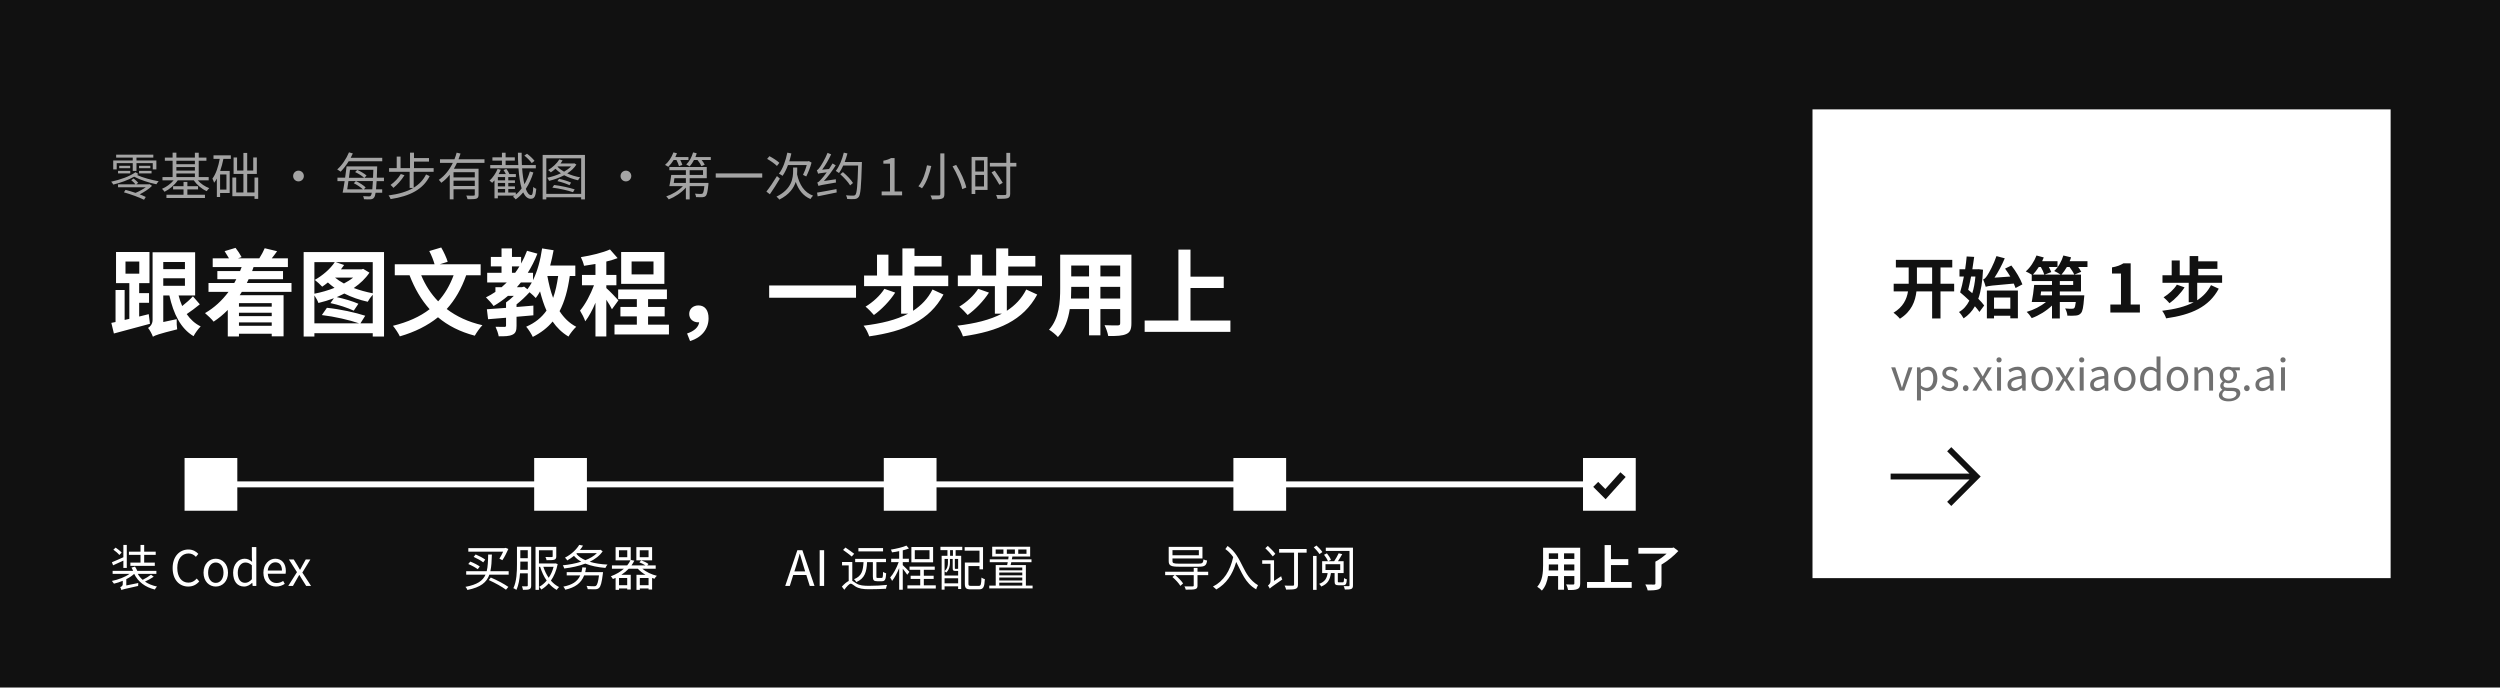
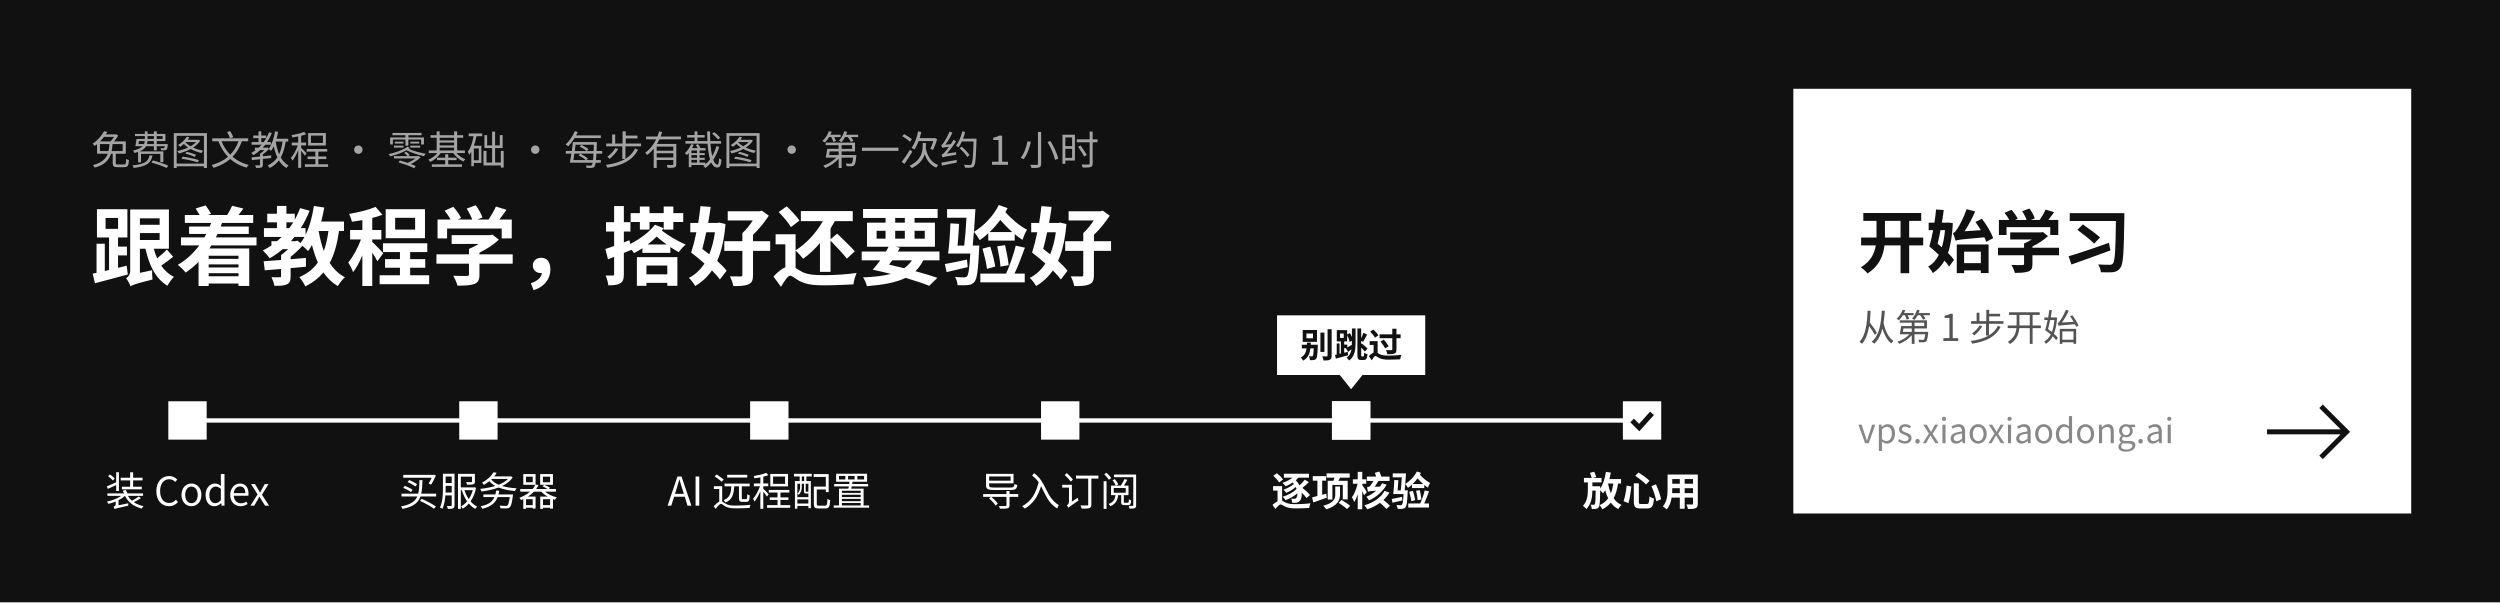
- <svg xmlns="http://www.w3.org/2000/svg" width="640" height="176" viewBox="0 0 640 176" role="img" aria-label="跟着图文教程，一步步用上">
+ <svg xmlns="http://www.w3.org/2000/svg" width="880" height="212" viewBox="0 0 880 212" role="img" aria-label="跟着教程学，搭好还要验好">
  <style>
- .track{stroke-dasharray:358;animation:fill 7s linear infinite}
- @keyframes fill{0%{stroke-dashoffset:358;opacity:1}62%{stroke-dashoffset:0}92%{stroke-dashoffset:0;opacity:1}100%{stroke-dashoffset:0;opacity:0}}
- .arrow{animation:nudge 1.4s ease-in-out infinite}
- @keyframes nudge{0%,100%{transform:translateX(0)}50%{transform:translateX(5px)}}
- .shine{animation:shine 7s ease-in-out infinite}
- @keyframes shine{0%,62%{transform:translateX(-80px)}76%,100%{transform:translateX(228px)}}
- .ok{animation:ok 7s ease infinite}
+ .track{stroke-dasharray:512;animation:fill 8s linear infinite}
+ @keyframes fill{0%{stroke-dashoffset:512;opacity:1}62%{stroke-dashoffset:0}92%{stroke-dashoffset:0;opacity:1}100%{stroke-dashoffset:0;opacity:0}}
+ .arrow{animation:nudge 1.2s ease-in-out infinite}
+ @keyframes nudge{0%,100%{transform:translateX(0)}50%{transform:translateX(6px)}}
+ .shine{animation:shine 8s ease-in-out infinite}
+ @keyframes shine{0%,62%{transform:translateX(-90px)}76%,100%{transform:translateX(306px)}}
+ .ring{transform-box:fill-box;transform-origin:center;animation:ring 2s ease-out infinite}
+ @keyframes ring{0%{transform:scale(1);opacity:.55}100%{transform:scale(1.09,1.12);opacity:0}}
+ .ok{animation:ok 8s ease infinite}
@keyframes ok{0%,62%{opacity:0}66%,92%{opacity:1}100%{opacity:0}}
- .n0{animation:n0 7s steps(1,end) infinite}
+ .vr{transform-box:fill-box;transform-origin:center;animation:vr 8s ease-out infinite}
+ @keyframes vr{0%,49.6%{transform:scale(1);opacity:0}50.6%{opacity:.8}63.6%,100%{transform:scale(2.6);opacity:0}}
+ .n0{animation:n0 8s steps(1,end) infinite}
@keyframes n0{0%{fill-opacity:0}0%{fill-opacity:1}92%{fill-opacity:1}100%{fill-opacity:0}}
- .l0{animation:l0 7s ease infinite}
+ .l0{animation:l0 8s ease infinite}
@keyframes l0{0%{opacity:.4}0%{opacity:.4}3%{opacity:1}92%{opacity:1}100%{opacity:.4}}
- .n1{animation:n1 7s steps(1,end) infinite}
- @keyframes n1{0%{fill-opacity:0}15.5%{fill-opacity:1}92%{fill-opacity:1}100%{fill-opacity:0}}
- .l1{animation:l1 7s ease infinite}
- @keyframes l1{0%{opacity:.4}15.4%{opacity:.4}18.5%{opacity:1}92%{opacity:1}100%{opacity:.4}}
- .n2{animation:n2 7s steps(1,end) infinite}
- @keyframes n2{0%{fill-opacity:0}31%{fill-opacity:1}92%{fill-opacity:1}100%{fill-opacity:0}}
- .l2{animation:l2 7s ease infinite}
- @keyframes l2{0%{opacity:.4}30.9%{opacity:.4}34%{opacity:1}92%{opacity:1}100%{opacity:.4}}
- .n3{animation:n3 7s steps(1,end) infinite}
- @keyframes n3{0%{fill-opacity:0}46.5%{fill-opacity:1}92%{fill-opacity:1}100%{fill-opacity:0}}
- .l3{animation:l3 7s ease infinite}
- @keyframes l3{0%{opacity:.4}46.4%{opacity:.4}49.5%{opacity:1}92%{opacity:1}100%{opacity:.4}}
- .n4{animation:n4 7s steps(1,end) infinite}
- @keyframes n4{0%{fill-opacity:0}62%{fill-opacity:1}92%{fill-opacity:1}100%{fill-opacity:0}}
- .l4{animation:l4 7s ease infinite}
- @keyframes l4{0%{opacity:.4}61.9%{opacity:.4}65%{opacity:1}92%{opacity:1}100%{opacity:.4}}
- @media (prefers-reduced-motion:reduce){*{animation:none!important}}
+ .n1{animation:n1 8s steps(1,end) infinite}
+ @keyframes n1{0%{fill-opacity:0}12.4%{fill-opacity:1}92%{fill-opacity:1}100%{fill-opacity:0}}
+ .l1{animation:l1 8s ease infinite}
+ @keyframes l1{0%{opacity:.4}12.3%{opacity:.4}15.4%{opacity:1}92%{opacity:1}100%{opacity:.4}}
+ .n2{animation:n2 8s steps(1,end) infinite}
+ @keyframes n2{0%{fill-opacity:0}24.8%{fill-opacity:1}92%{fill-opacity:1}100%{fill-opacity:0}}
+ .l2{animation:l2 8s ease infinite}
+ @keyframes l2{0%{opacity:.4}24.7%{opacity:.4}27.8%{opacity:1}92%{opacity:1}100%{opacity:.4}}
+ .n3{animation:n3 8s steps(1,end) infinite}
+ @keyframes n3{0%{fill-opacity:0}37.2%{fill-opacity:1}92%{fill-opacity:1}100%{fill-opacity:0}}
+ .l3{animation:l3 8s ease infinite}
+ @keyframes l3{0%{opacity:.4}37.1%{opacity:.4}40.2%{opacity:1}92%{opacity:1}100%{opacity:.4}}
+ .n4{animation:n4 8s steps(1,end) infinite}
+ @keyframes n4{0%{fill-opacity:0}49.6%{fill-opacity:1}92%{fill-opacity:1}100%{fill-opacity:0}}
+ .l4{animation:l4 8s ease infinite}
+ @keyframes l4{0%{opacity:.4}49.5%{opacity:.4}52.6%{opacity:1}92%{opacity:1}100%{opacity:.4}}
+ .n5{animation:n5 8s steps(1,end) infinite}
+ @keyframes n5{0%{fill-opacity:0}62%{fill-opacity:1}92%{fill-opacity:1}100%{fill-opacity:0}}
+ .l5{animation:l5 8s ease infinite}
+ @keyframes l5{0%{opacity:.4}61.9%{opacity:.4}65%{opacity:1}92%{opacity:1}100%{opacity:.4}}
+ @media (prefers-reduced-motion:reduce){*{animation:none!important}.ring,.vr{opacity:0}}
</style>
  <defs>
    <clipPath id="cc">
-       <rect x="464" y="28" width="148" height="120" />
+       <rect x="632" y="32" width="216" height="148" />
    </clipPath>
    <linearGradient id="sg" x1="0" x2="1">
      <stop offset="0" stop-color="#111111" stop-opacity="0" />
      <stop offset=".5" stop-color="#111111" stop-opacity=".1" />
      <stop offset="1" stop-color="#111111" stop-opacity="0" />
    </linearGradient>
  </defs>
-   <rect width="640" height="176" fill="#111111" />
-   <text x="28" y="50" font-family="-apple-system,BlinkMacSystemFont,'Segoe UI','PingFang SC','Hiragino Sans','Apple SD Gothic Neo','Malgun Gothic','Microsoft YaHei','Noto Sans CJK SC','Noto Sans Arabic','Noto Sans',Helvetica,Arial,sans-serif" font-size="13" font-weight="400" fill="#ffffff" fill-opacity=".62" text-anchor="start">零基础 · 每步有截图 · 第一次约 1 小时</text>
-   <text x="28" y="84" font-family="-apple-system,BlinkMacSystemFont,'Segoe UI','PingFang SC','Hiragino Sans','Apple SD Gothic Neo','Malgun Gothic','Microsoft YaHei','Noto Sans CJK SC','Noto Sans Arabic','Noto Sans',Helvetica,Arial,sans-serif" font-size="24" font-weight="700" fill="#ffffff" text-anchor="start">跟着图文教程，一步步用上</text>
-   <line x1="54" y1="124" x2="412" y2="124" stroke="#ffffff" stroke-opacity=".22" stroke-width="1.5" />
-   <line class="track" x1="54" y1="124" x2="412" y2="124" stroke="#ffffff" stroke-width="1.5" />
-   <rect class="n0" x="48" y="118" width="12" height="12" fill="#ffffff" stroke="#ffffff" stroke-width="1.5" />
-   <text x="54" y="150" font-family="-apple-system,BlinkMacSystemFont,'Segoe UI','PingFang SC','Hiragino Sans','Apple SD Gothic Neo','Malgun Gothic','Microsoft YaHei','Noto Sans CJK SC','Noto Sans Arabic','Noto Sans',Helvetica,Arial,sans-serif" font-size="12.5" font-weight="500" class="l0" fill="#ffffff" text-anchor="middle">装 Codex</text>
-   <rect class="n1" x="137.5" y="118" width="12" height="12" fill="#ffffff" stroke="#ffffff" stroke-width="1.5" />
-   <text x="143.5" y="150" font-family="-apple-system,BlinkMacSystemFont,'Segoe UI','PingFang SC','Hiragino Sans','Apple SD Gothic Neo','Malgun Gothic','Microsoft YaHei','Noto Sans CJK SC','Noto Sans Arabic','Noto Sans',Helvetica,Arial,sans-serif" font-size="12.5" font-weight="500" class="l1" fill="#ffffff" text-anchor="middle">买服务器</text>
-   <rect class="n2" x="227" y="118" width="12" height="12" fill="#ffffff" stroke="#ffffff" stroke-width="1.5" />
-   <text x="233" y="150" font-family="-apple-system,BlinkMacSystemFont,'Segoe UI','PingFang SC','Hiragino Sans','Apple SD Gothic Neo','Malgun Gothic','Microsoft YaHei','Noto Sans CJK SC','Noto Sans Arabic','Noto Sans',Helvetica,Arial,sans-serif" font-size="12.5" font-weight="500" class="l2" fill="#ffffff" text-anchor="middle">AI 远程配置</text>
-   <rect class="n3" x="316.5" y="118" width="12" height="12" fill="#ffffff" stroke="#ffffff" stroke-width="1.5" />
-   <text x="322.5" y="150" font-family="-apple-system,BlinkMacSystemFont,'Segoe UI','PingFang SC','Hiragino Sans','Apple SD Gothic Neo','Malgun Gothic','Microsoft YaHei','Noto Sans CJK SC','Noto Sans Arabic','Noto Sans',Helvetica,Arial,sans-serif" font-size="12.5" font-weight="500" class="l3" fill="#ffffff" text-anchor="middle">导入订阅</text>
-   <rect class="n4" x="406" y="118" width="12" height="12" fill="#ffffff" stroke="#ffffff" stroke-width="1.5" />
-   <path class="ok" d="M408.5 124l2.5 2.5 4.5-5" fill="none" stroke="#111111" stroke-width="1.8" stroke-linejoin="miter" />
-   <text x="412" y="150" font-family="-apple-system,BlinkMacSystemFont,'Segoe UI','PingFang SC','Hiragino Sans','Apple SD Gothic Neo','Malgun Gothic','Microsoft YaHei','Noto Sans CJK SC','Noto Sans Arabic','Noto Sans',Helvetica,Arial,sans-serif" font-size="12.5" font-weight="700" class="l4" fill="#ffffff" text-anchor="middle">用上了</text>
-   <rect x="464" y="28" width="148" height="120" fill="#ffffff" />
+   <rect width="880" height="212" fill="#111111" />
+   <text x="32" y="58" font-family="-apple-system,BlinkMacSystemFont,'Segoe UI','PingFang SC','Hiragino Sans','Apple SD Gothic Neo','Malgun Gothic','Microsoft YaHei','Noto Sans CJK SC','Noto Sans Arabic','Noto Sans',Helvetica,Arial,sans-serif" font-size="14" font-weight="400" fill="#ffffff" fill-opacity=".62">免费图文教程 · 零基础 · 每步有截图 · 第一次约 1 小时</text>
+   <text x="32" y="98" font-family="-apple-system,BlinkMacSystemFont,'Segoe UI','PingFang SC','Hiragino Sans','Apple SD Gothic Neo','Malgun Gothic','Microsoft YaHei','Noto Sans CJK SC','Noto Sans Arabic','Noto Sans',Helvetica,Arial,sans-serif" font-size="30" font-weight="700" fill="#ffffff">跟着教程学，搭好还要验好</text>
+   <line x1="66" y1="148" x2="578" y2="148" stroke="#ffffff" stroke-opacity=".22" stroke-width="1.5" />
+   <line class="track" x1="66" y1="148" x2="578" y2="148" stroke="#ffffff" stroke-width="1.5" />
+   <rect x="449.52" y="111" width="52.16" height="21" fill="#ffffff" />
+   <path d="M471.6 132l4 5 4-5z" fill="#ffffff" />
+   <text x="475.6" y="125.82" font-family="-apple-system,BlinkMacSystemFont,'Segoe UI','PingFang SC','Hiragino Sans','Apple SD Gothic Neo','Malgun Gothic','Microsoft YaHei','Noto Sans CJK SC','Noto Sans Arabic','Noto Sans',Helvetica,Arial,sans-serif" font-size="12" font-weight="700" fill="#111111" text-anchor="middle">别跳过</text>
+   <rect class="n0" x="60" y="142" width="12" height="12" fill="#ffffff" stroke="#ffffff" stroke-width="1.5" />
+   <text x="66" y="178" font-family="-apple-system,BlinkMacSystemFont,'Segoe UI','PingFang SC','Hiragino Sans','Apple SD Gothic Neo','Malgun Gothic','Microsoft YaHei','Noto Sans CJK SC','Noto Sans Arabic','Noto Sans',Helvetica,Arial,sans-serif" font-size="14" font-weight="500" class="l0" fill="#ffffff" text-anchor="middle">装 Codex</text>
+   <rect class="n1" x="162.4" y="142" width="12" height="12" fill="#ffffff" stroke="#ffffff" stroke-width="1.5" />
+   <text x="168.4" y="178" font-family="-apple-system,BlinkMacSystemFont,'Segoe UI','PingFang SC','Hiragino Sans','Apple SD Gothic Neo','Malgun Gothic','Microsoft YaHei','Noto Sans CJK SC','Noto Sans Arabic','Noto Sans',Helvetica,Arial,sans-serif" font-size="14" font-weight="500" class="l1" fill="#ffffff" text-anchor="middle">买服务器</text>
+   <rect class="n2" x="264.8" y="142" width="12" height="12" fill="#ffffff" stroke="#ffffff" stroke-width="1.5" />
+   <text x="270.8" y="178" font-family="-apple-system,BlinkMacSystemFont,'Segoe UI','PingFang SC','Hiragino Sans','Apple SD Gothic Neo','Malgun Gothic','Microsoft YaHei','Noto Sans CJK SC','Noto Sans Arabic','Noto Sans',Helvetica,Arial,sans-serif" font-size="14" font-weight="500" class="l2" fill="#ffffff" text-anchor="middle">AI 远程配置</text>
+   <rect class="n3" x="367.2" y="142" width="12" height="12" fill="#ffffff" stroke="#ffffff" stroke-width="1.5" />
+   <text x="373.2" y="178" font-family="-apple-system,BlinkMacSystemFont,'Segoe UI','PingFang SC','Hiragino Sans','Apple SD Gothic Neo','Malgun Gothic','Microsoft YaHei','Noto Sans CJK SC','Noto Sans Arabic','Noto Sans',Helvetica,Arial,sans-serif" font-size="14" font-weight="500" class="l3" fill="#ffffff" text-anchor="middle">导入订阅</text>
+   <rect class="n4" x="469.6" y="142" width="12" height="12" fill="#ffffff" stroke="#ffffff" stroke-width="1.5" />
+   <rect class="vr" x="469.6" y="142" width="12" height="12" fill="none" stroke="#ffffff" stroke-width="1.5" />
+   <text x="475.6" y="178" font-family="-apple-system,BlinkMacSystemFont,'Segoe UI','PingFang SC','Hiragino Sans','Apple SD Gothic Neo','Malgun Gothic','Microsoft YaHei','Noto Sans CJK SC','Noto Sans Arabic','Noto Sans',Helvetica,Arial,sans-serif" font-size="14" font-weight="700" class="l4" fill="#ffffff" text-anchor="middle">逐项核验</text>
+   <rect class="n5" x="572" y="142" width="12" height="12" fill="#ffffff" stroke="#ffffff" stroke-width="1.5" />
+   <path class="ok" d="M574.5 148l2.5 2.5 4.5-5" fill="none" stroke="#111111" stroke-width="1.8" stroke-linejoin="miter" />
+   <text x="578" y="178" font-family="-apple-system,BlinkMacSystemFont,'Segoe UI','PingFang SC','Hiragino Sans','Apple SD Gothic Neo','Malgun Gothic','Microsoft YaHei','Noto Sans CJK SC','Noto Sans Arabic','Noto Sans',Helvetica,Arial,sans-serif" font-size="14" font-weight="700" class="l5" fill="#ffffff" text-anchor="middle">放心用</text>
+   <rect class="ring" x="632" y="32" width="216" height="148" fill="none" stroke="#ffffff" stroke-width="1.5" />
+   <rect x="632" y="32" width="216" height="148" fill="#ffffff" />
  <g clip-path="url(#cc)">
-     <rect class="shine" x="404" y="28" width="60" height="120" fill="url(#sg)" />
+     <rect class="shine" x="562" y="32" width="70" height="148" fill="url(#sg)" />
  </g>
-   <text x="484" y="80" font-family="-apple-system,BlinkMacSystemFont,'Segoe UI','PingFang SC','Hiragino Sans','Apple SD Gothic Neo','Malgun Gothic','Microsoft YaHei','Noto Sans CJK SC','Noto Sans Arabic','Noto Sans',Helvetica,Arial,sans-serif" font-size="17" font-weight="700" fill="#111111" text-anchor="start">开始第 1 步</text>
-   <text x="484" y="100" font-family="-apple-system,BlinkMacSystemFont,'Segoe UI','PingFang SC','Hiragino Sans','Apple SD Gothic Neo','Malgun Gothic','Microsoft YaHei','Noto Sans CJK SC','Noto Sans Arabic','Noto Sans',Helvetica,Arial,sans-serif" font-size="11" font-weight="400" fill="#111111" fill-opacity=".6" text-anchor="start" direction="ltr" unicode-bidi="embed">vps.xiaoxiaodong.ai</text>
+   <text x="654" y="94" font-family="-apple-system,BlinkMacSystemFont,'Segoe UI','PingFang SC','Hiragino Sans','Apple SD Gothic Neo','Malgun Gothic','Microsoft YaHei','Noto Sans CJK SC','Noto Sans Arabic','Noto Sans',Helvetica,Arial,sans-serif" font-size="24" font-weight="700" fill="#111111">开始学习</text>
+   <text x="654" y="120" font-family="-apple-system,BlinkMacSystemFont,'Segoe UI','PingFang SC','Hiragino Sans','Apple SD Gothic Neo','Malgun Gothic','Microsoft YaHei','Noto Sans CJK SC','Noto Sans Arabic','Noto Sans',Helvetica,Arial,sans-serif" font-size="13" font-weight="400" fill="#111111" fill-opacity=".72">从第 1 步开始</text>
+   <text x="654" y="156" font-family="-apple-system,BlinkMacSystemFont,'Segoe UI','PingFang SC','Hiragino Sans','Apple SD Gothic Neo','Malgun Gothic','Microsoft YaHei','Noto Sans CJK SC','Noto Sans Arabic','Noto Sans',Helvetica,Arial,sans-serif" font-size="12" font-weight="400" fill="#111111" fill-opacity=".5" text-anchor="start" direction="ltr" unicode-bidi="embed">vps.xiaoxiaodong.ai</text>
  <g class="arrow">
-     <path d="M484 122h22M499 115l7 7-7 7" fill="none" stroke="#111111" stroke-width="1.5" stroke-linejoin="miter" />
+     <path d="M798 152h28M817 143l9 9-9 9" fill="none" stroke="#111111" stroke-width="1.75" stroke-linejoin="miter" />
  </g>
</svg>
